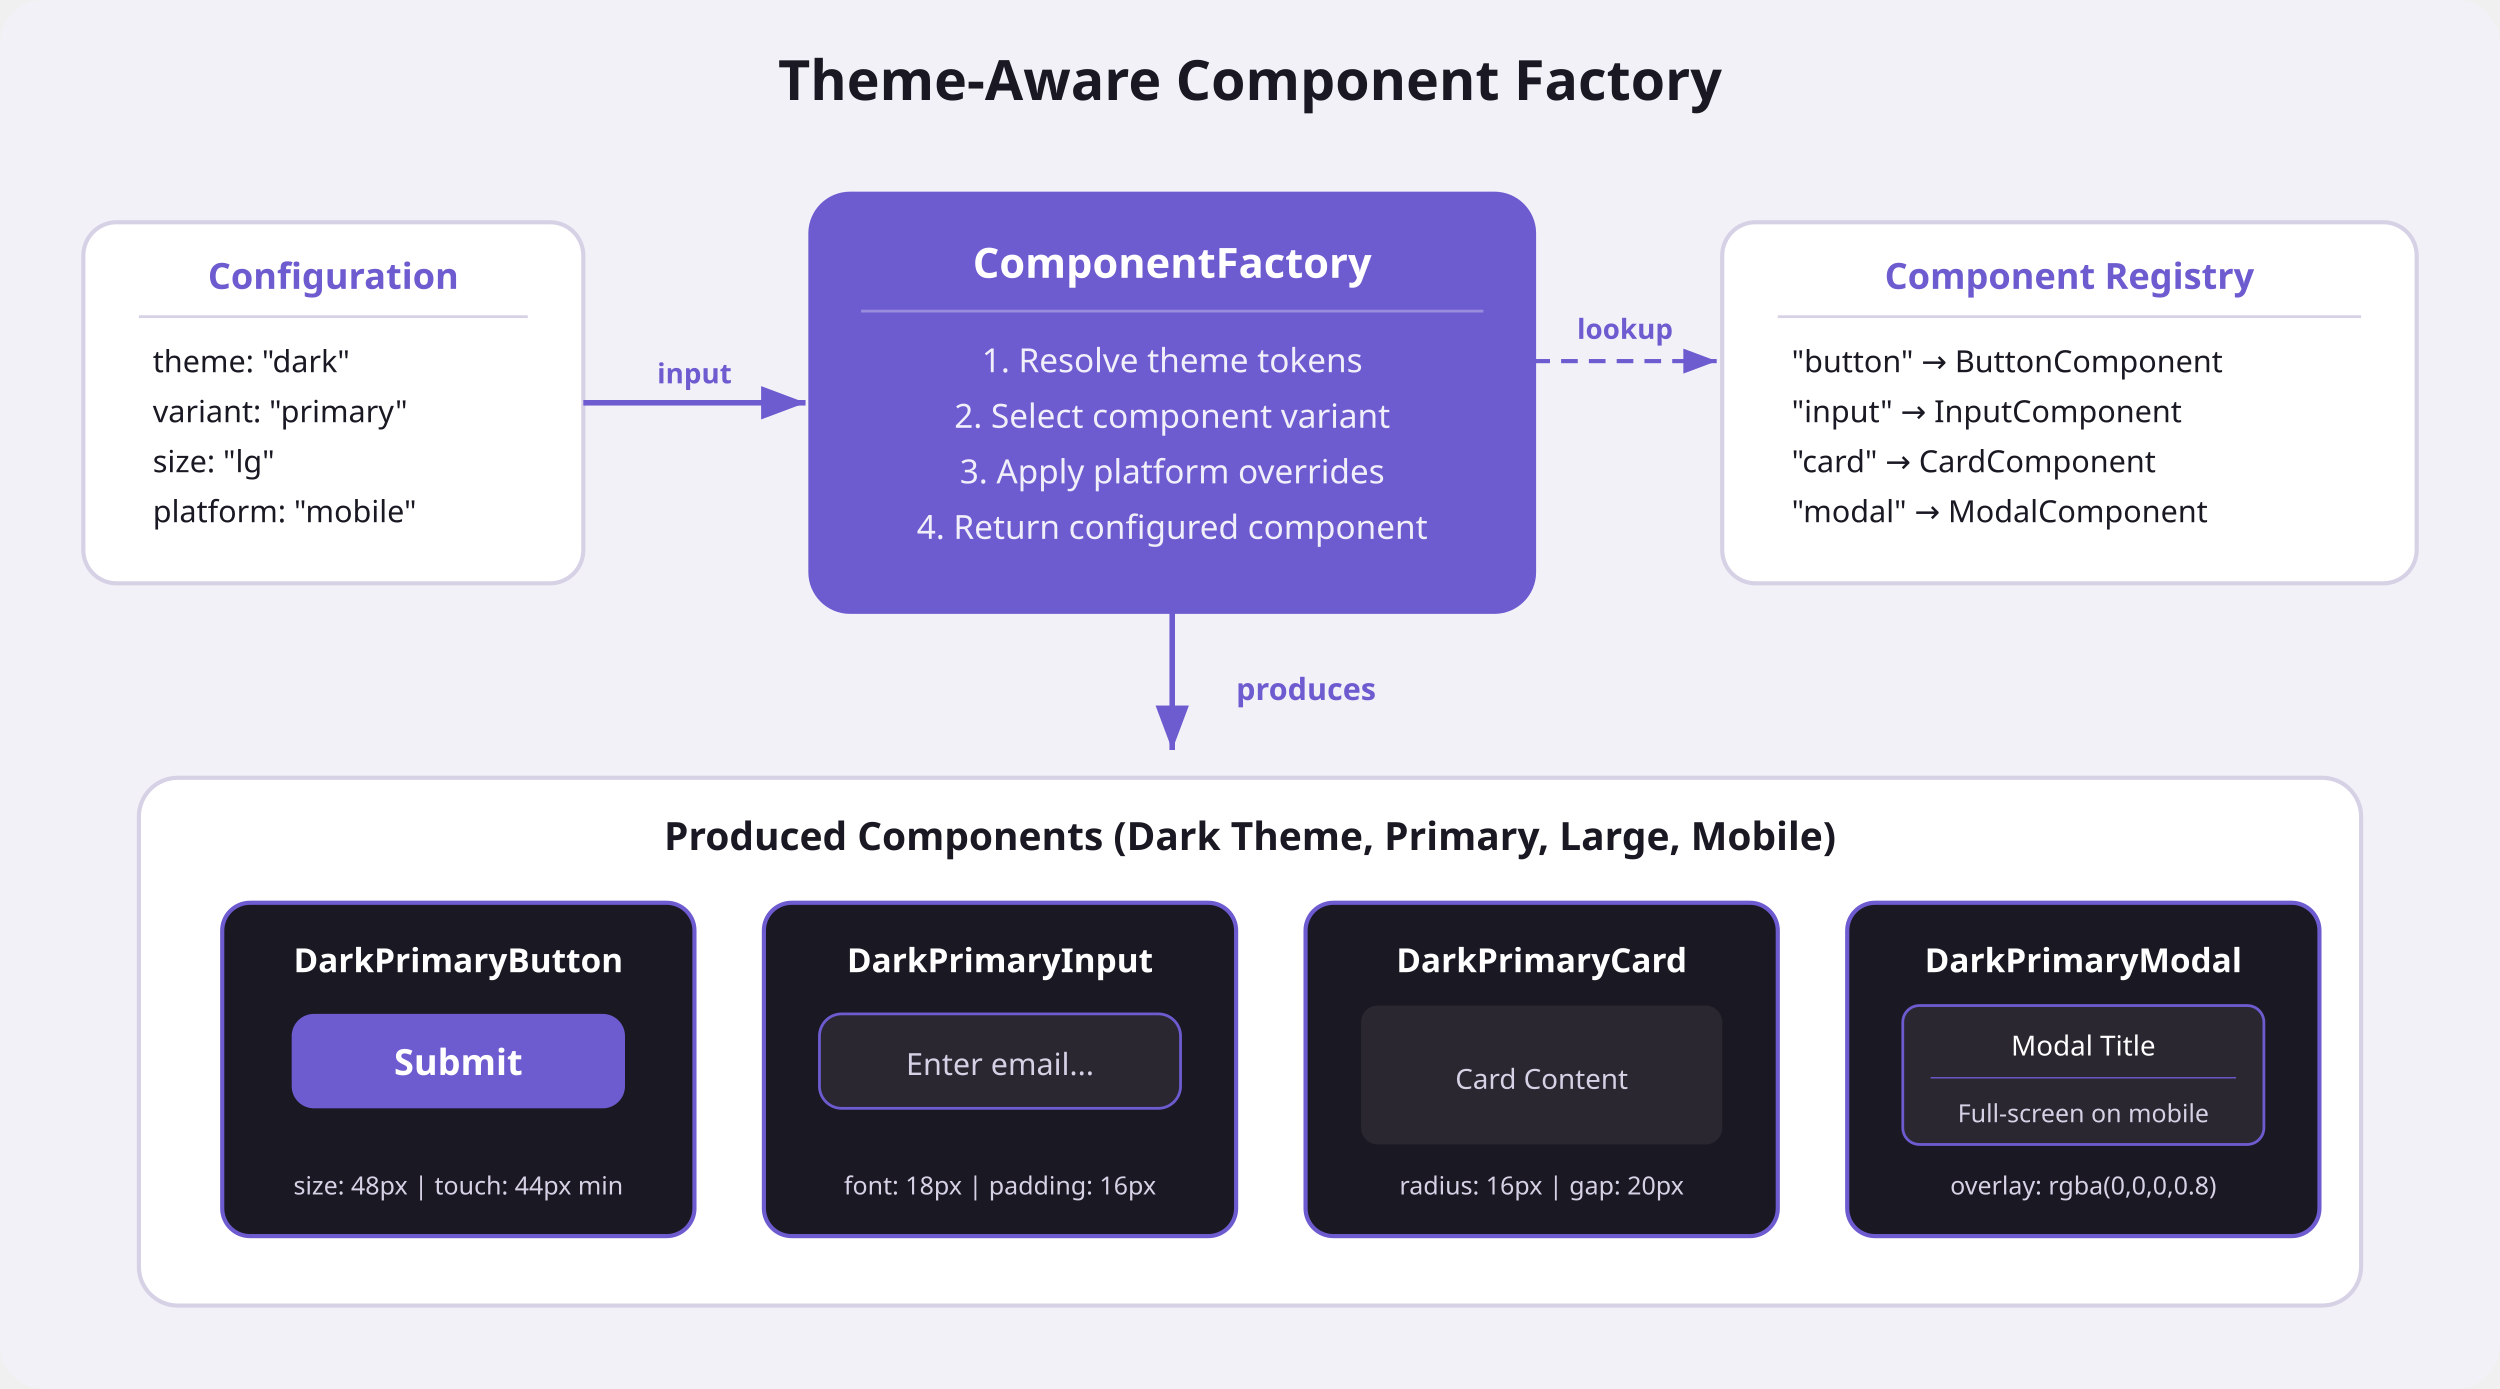
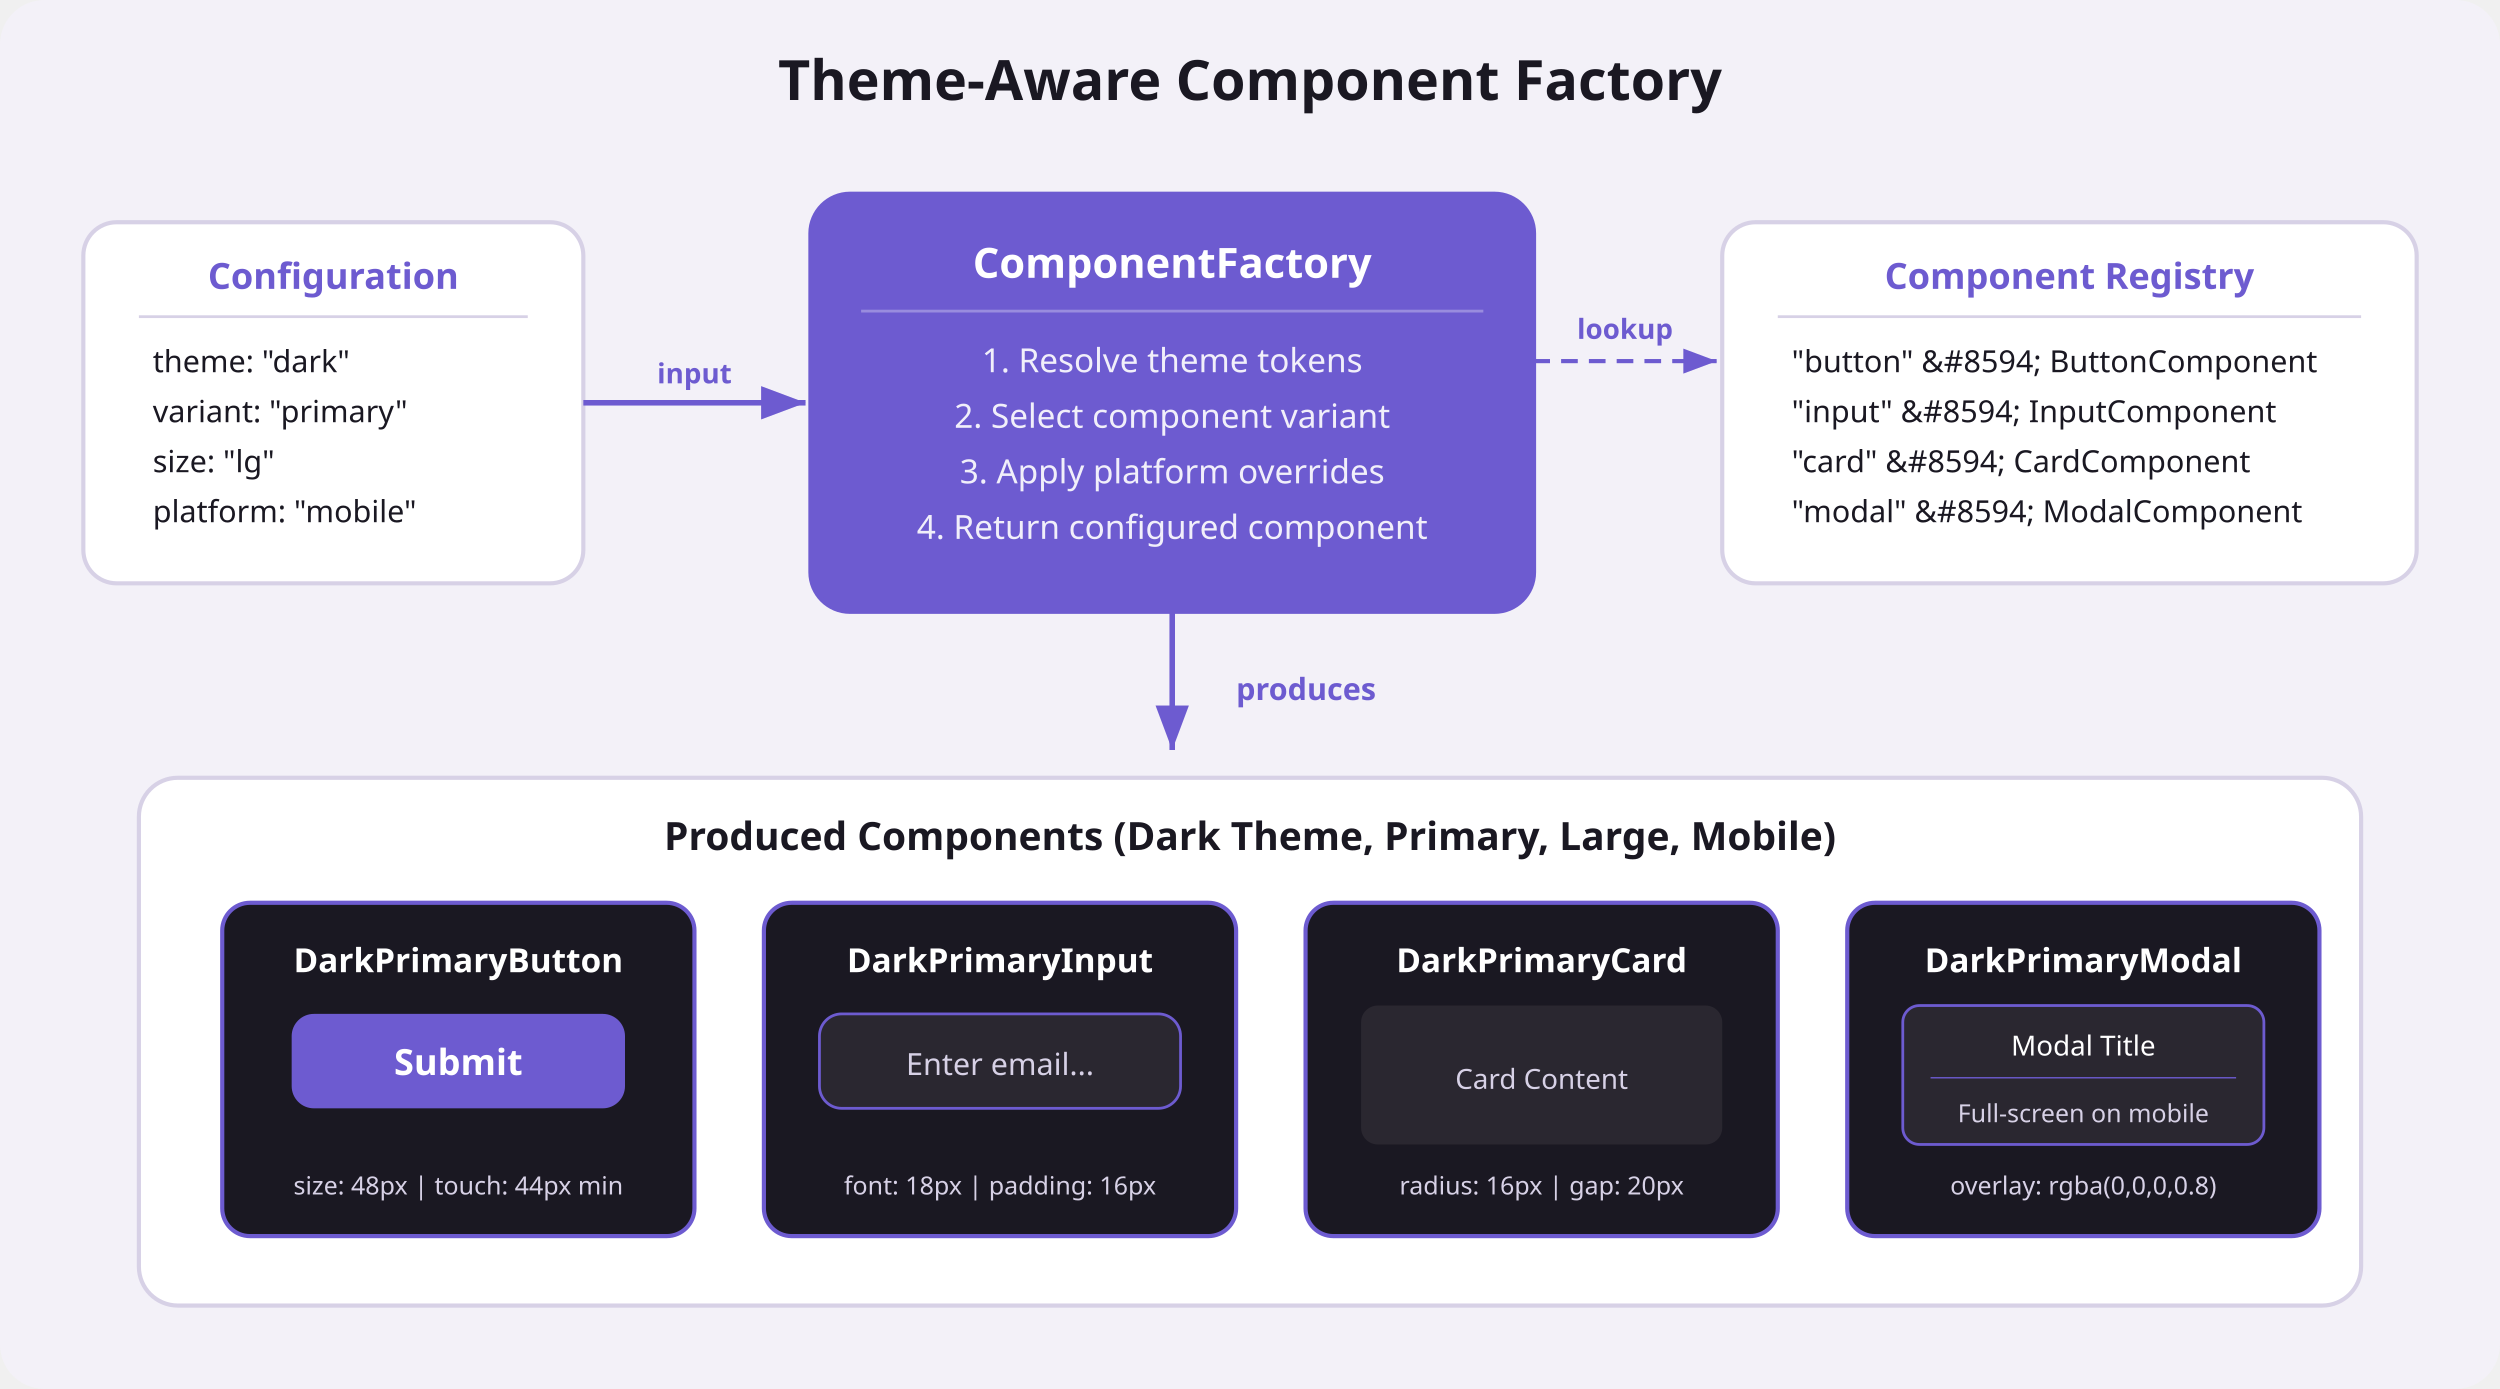
<svg xmlns="http://www.w3.org/2000/svg" width="900" height="500" viewBox="0 0 900 500" role="img" aria-label="Theme-Aware Component Factory Flow">
  <rect width="900" height="500" rx="16" fill="#f3f1f8" />
  <text x="450" y="36" text-anchor="middle" fill="#1a1822" font-family="system-ui, sans-serif" font-size="20" font-weight="700">Theme-Aware Component Factory</text>
  <defs>
    <marker id="arr2" markerWidth="8" markerHeight="6" refX="8" refY="3" orient="auto">
      <path d="M0,0 L8,3 L0,6 Z" fill="#6d5bd0" />
    </marker>
    <marker id="arr2g" markerWidth="8" markerHeight="6" refX="8" refY="3" orient="auto">
      <path d="M0,0 L8,3 L0,6 Z" fill="#d7d1e6" />
    </marker>
  </defs>
  <rect x="30" y="80" width="180" height="130" rx="12" fill="#ffffff" stroke="#d7d1e6" stroke-width="1.5" />
  <text x="120" y="104" text-anchor="middle" fill="#6d5bd0" font-family="system-ui, sans-serif" font-size="13" font-weight="700">Configuration</text>
  <line x1="50" y1="114" x2="190" y2="114" stroke="#d7d1e6" stroke-width="1" />
  <text x="55" y="134" fill="#1a1822" font-family="system-ui, sans-serif" font-size="11">theme: "dark"</text>
  <text x="55" y="152" fill="#1a1822" font-family="system-ui, sans-serif" font-size="11">variant: "primary"</text>
  <text x="55" y="170" fill="#1a1822" font-family="system-ui, sans-serif" font-size="11">size: "lg"</text>
  <text x="55" y="188" fill="#1a1822" font-family="system-ui, sans-serif" font-size="11">platform: "mobile"</text>
  <line x1="210" y1="145" x2="290" y2="145" stroke="#6d5bd0" stroke-width="2" marker-end="url(#arr2)" />
  <text x="250" y="138" text-anchor="middle" fill="#6d5bd0" font-family="system-ui, sans-serif" font-size="10" font-weight="600">input</text>
  <rect x="292" y="70" width="260" height="150" rx="14" fill="#6d5bd0" stroke="#6d5bd0" stroke-width="2" />
  <text x="422" y="100" text-anchor="middle" fill="#ffffff" font-family="system-ui, sans-serif" font-size="15" font-weight="700">ComponentFactory</text>
  <line x1="310" y1="112" x2="534" y2="112" stroke="#ffffff" stroke-width="1" opacity="0.3" />
  <text x="422" y="134" text-anchor="middle" fill="#ffffff" font-family="system-ui, sans-serif" font-size="12" opacity="0.9">1. Resolve theme tokens</text>
  <text x="422" y="154" text-anchor="middle" fill="#ffffff" font-family="system-ui, sans-serif" font-size="12" opacity="0.9">2. Select component variant</text>
  <text x="422" y="174" text-anchor="middle" fill="#ffffff" font-family="system-ui, sans-serif" font-size="12" opacity="0.9">3. Apply platform overrides</text>
  <text x="422" y="194" text-anchor="middle" fill="#ffffff" font-family="system-ui, sans-serif" font-size="12" opacity="0.9">4. Return configured component</text>
  <rect x="620" y="80" width="250" height="130" rx="12" fill="#ffffff" stroke="#d7d1e6" stroke-width="1.5" />
  <text x="745" y="104" text-anchor="middle" fill="#6d5bd0" font-family="system-ui, sans-serif" font-size="13" font-weight="700">Component Registry</text>
  <line x1="640" y1="114" x2="850" y2="114" stroke="#d7d1e6" stroke-width="1" />
-   <text x="645" y="134" fill="#1a1822" font-family="system-ui, sans-serif" font-size="11">"button" → ButtonComponent</text>
-   <text x="645" y="152" fill="#1a1822" font-family="system-ui, sans-serif" font-size="11">"input" → InputComponent</text>
-   <text x="645" y="170" fill="#1a1822" font-family="system-ui, sans-serif" font-size="11">"card" → CardComponent</text>
-   <text x="645" y="188" fill="#1a1822" font-family="system-ui, sans-serif" font-size="11">"modal" → ModalComponent</text>
+   <text x="645" y="134" fill="#1a1822" font-family="system-ui, sans-serif" font-size="11">"button" &amp;#8594; ButtonComponent</text>
+   <text x="645" y="152" fill="#1a1822" font-family="system-ui, sans-serif" font-size="11">"input" &amp;#8594; InputComponent</text>
+   <text x="645" y="170" fill="#1a1822" font-family="system-ui, sans-serif" font-size="11">"card" &amp;#8594; CardComponent</text>
+   <text x="645" y="188" fill="#1a1822" font-family="system-ui, sans-serif" font-size="11">"modal" &amp;#8594; ModalComponent</text>
  <line x1="552" y1="130" x2="618" y2="130" stroke="#6d5bd0" stroke-width="1.5" stroke-dasharray="6,4" marker-end="url(#arr2)" />
  <text x="585" y="122" text-anchor="middle" fill="#6d5bd0" font-family="system-ui, sans-serif" font-size="10" font-weight="600">lookup</text>
  <line x1="422" y1="220" x2="422" y2="270" stroke="#6d5bd0" stroke-width="2" marker-end="url(#arr2)" />
  <text x="445" y="252" fill="#6d5bd0" font-family="system-ui, sans-serif" font-size="11" font-weight="600">produces</text>
  <rect x="50" y="280" width="800" height="190" rx="14" fill="#ffffff" stroke="#d7d1e6" stroke-width="1.5" />
  <text x="450" y="306" text-anchor="middle" fill="#1a1822" font-family="system-ui, sans-serif" font-size="14" font-weight="700">Produced Components (Dark Theme, Primary, Large, Mobile)</text>
  <rect x="80" y="325" width="170" height="120" rx="10" fill="#1a1822" stroke="#6d5bd0" stroke-width="1.5" />
  <text x="165" y="350" text-anchor="middle" fill="#ffffff" font-family="system-ui, sans-serif" font-size="12" font-weight="600">DarkPrimaryButton</text>
  <rect x="105" y="365" width="120" height="34" rx="8" fill="#6d5bd0" />
  <text x="165" y="387" text-anchor="middle" fill="#ffffff" font-family="system-ui, sans-serif" font-size="13" font-weight="600">Submit</text>
  <text x="165" y="430" text-anchor="middle" fill="#d7d1e6" font-family="system-ui, sans-serif" font-size="9">size: 48px | touch: 44px min</text>
  <rect x="275" y="325" width="170" height="120" rx="10" fill="#1a1822" stroke="#6d5bd0" stroke-width="1.5" />
  <text x="360" y="350" text-anchor="middle" fill="#ffffff" font-family="system-ui, sans-serif" font-size="12" font-weight="600">DarkPrimaryInput</text>
  <rect x="295" y="365" width="130" height="34" rx="8" fill="#2a2730" stroke="#6d5bd0" stroke-width="1" />
  <text x="360" y="387" text-anchor="middle" fill="#d7d1e6" font-family="system-ui, sans-serif" font-size="11">Enter email...</text>
  <text x="360" y="430" text-anchor="middle" fill="#d7d1e6" font-family="system-ui, sans-serif" font-size="9">font: 18px | padding: 16px</text>
  <rect x="470" y="325" width="170" height="120" rx="10" fill="#1a1822" stroke="#6d5bd0" stroke-width="1.5" />
  <text x="555" y="350" text-anchor="middle" fill="#ffffff" font-family="system-ui, sans-serif" font-size="12" font-weight="600">DarkPrimaryCard</text>
  <rect x="490" y="362" width="130" height="50" rx="6" fill="#2a2730" />
  <text x="555" y="392" text-anchor="middle" fill="#d7d1e6" font-family="system-ui, sans-serif" font-size="10">Card Content</text>
  <text x="555" y="430" text-anchor="middle" fill="#d7d1e6" font-family="system-ui, sans-serif" font-size="9">radius: 16px | gap: 20px</text>
  <rect x="665" y="325" width="170" height="120" rx="10" fill="#1a1822" stroke="#6d5bd0" stroke-width="1.5" />
  <text x="750" y="350" text-anchor="middle" fill="#ffffff" font-family="system-ui, sans-serif" font-size="12" font-weight="600">DarkPrimaryModal</text>
  <rect x="685" y="362" width="130" height="50" rx="6" fill="#2a2730" stroke="#6d5bd0" stroke-width="1" />
  <text x="750" y="380" text-anchor="middle" fill="#ffffff" font-family="system-ui, sans-serif" font-size="10">Modal Title</text>
  <line x1="695" y1="388" x2="805" y2="388" stroke="#6d5bd0" stroke-width="0.5" />
  <text x="750" y="404" text-anchor="middle" fill="#d7d1e6" font-family="system-ui, sans-serif" font-size="9">Full-screen on mobile</text>
  <text x="750" y="430" text-anchor="middle" fill="#d7d1e6" font-family="system-ui, sans-serif" font-size="9">overlay: rgba(0,0,0,0.8)</text>
</svg>
